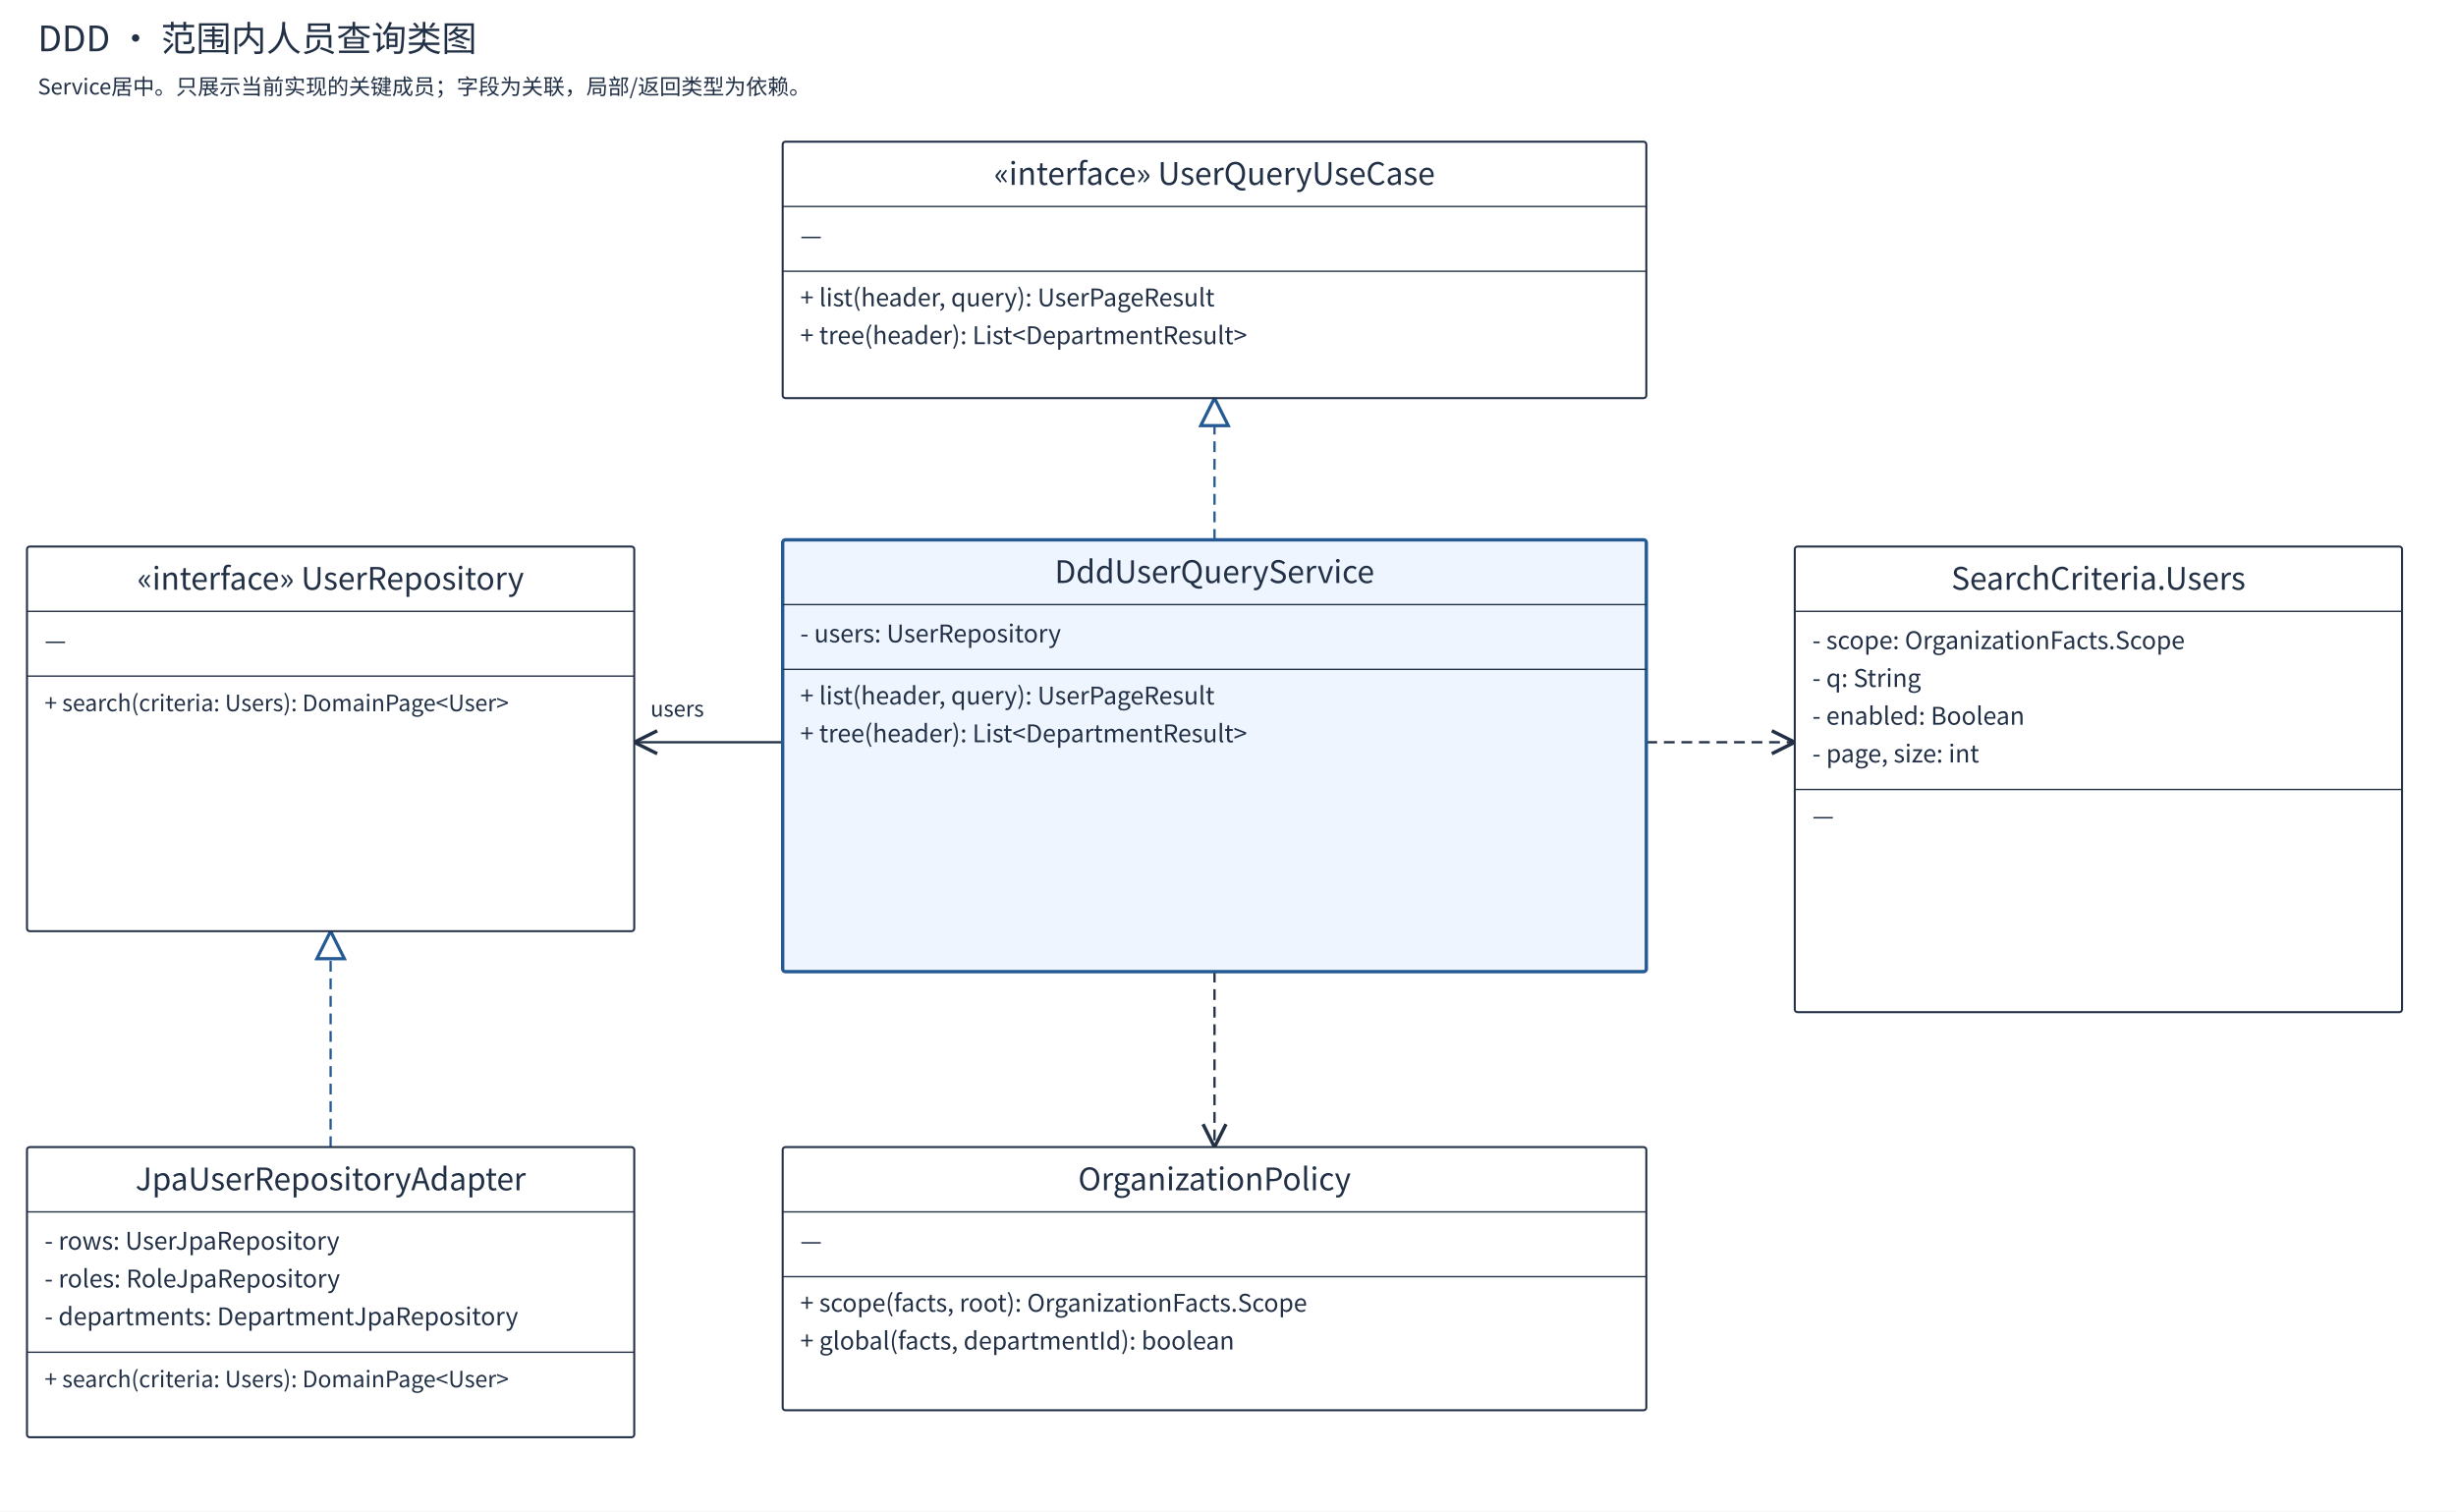
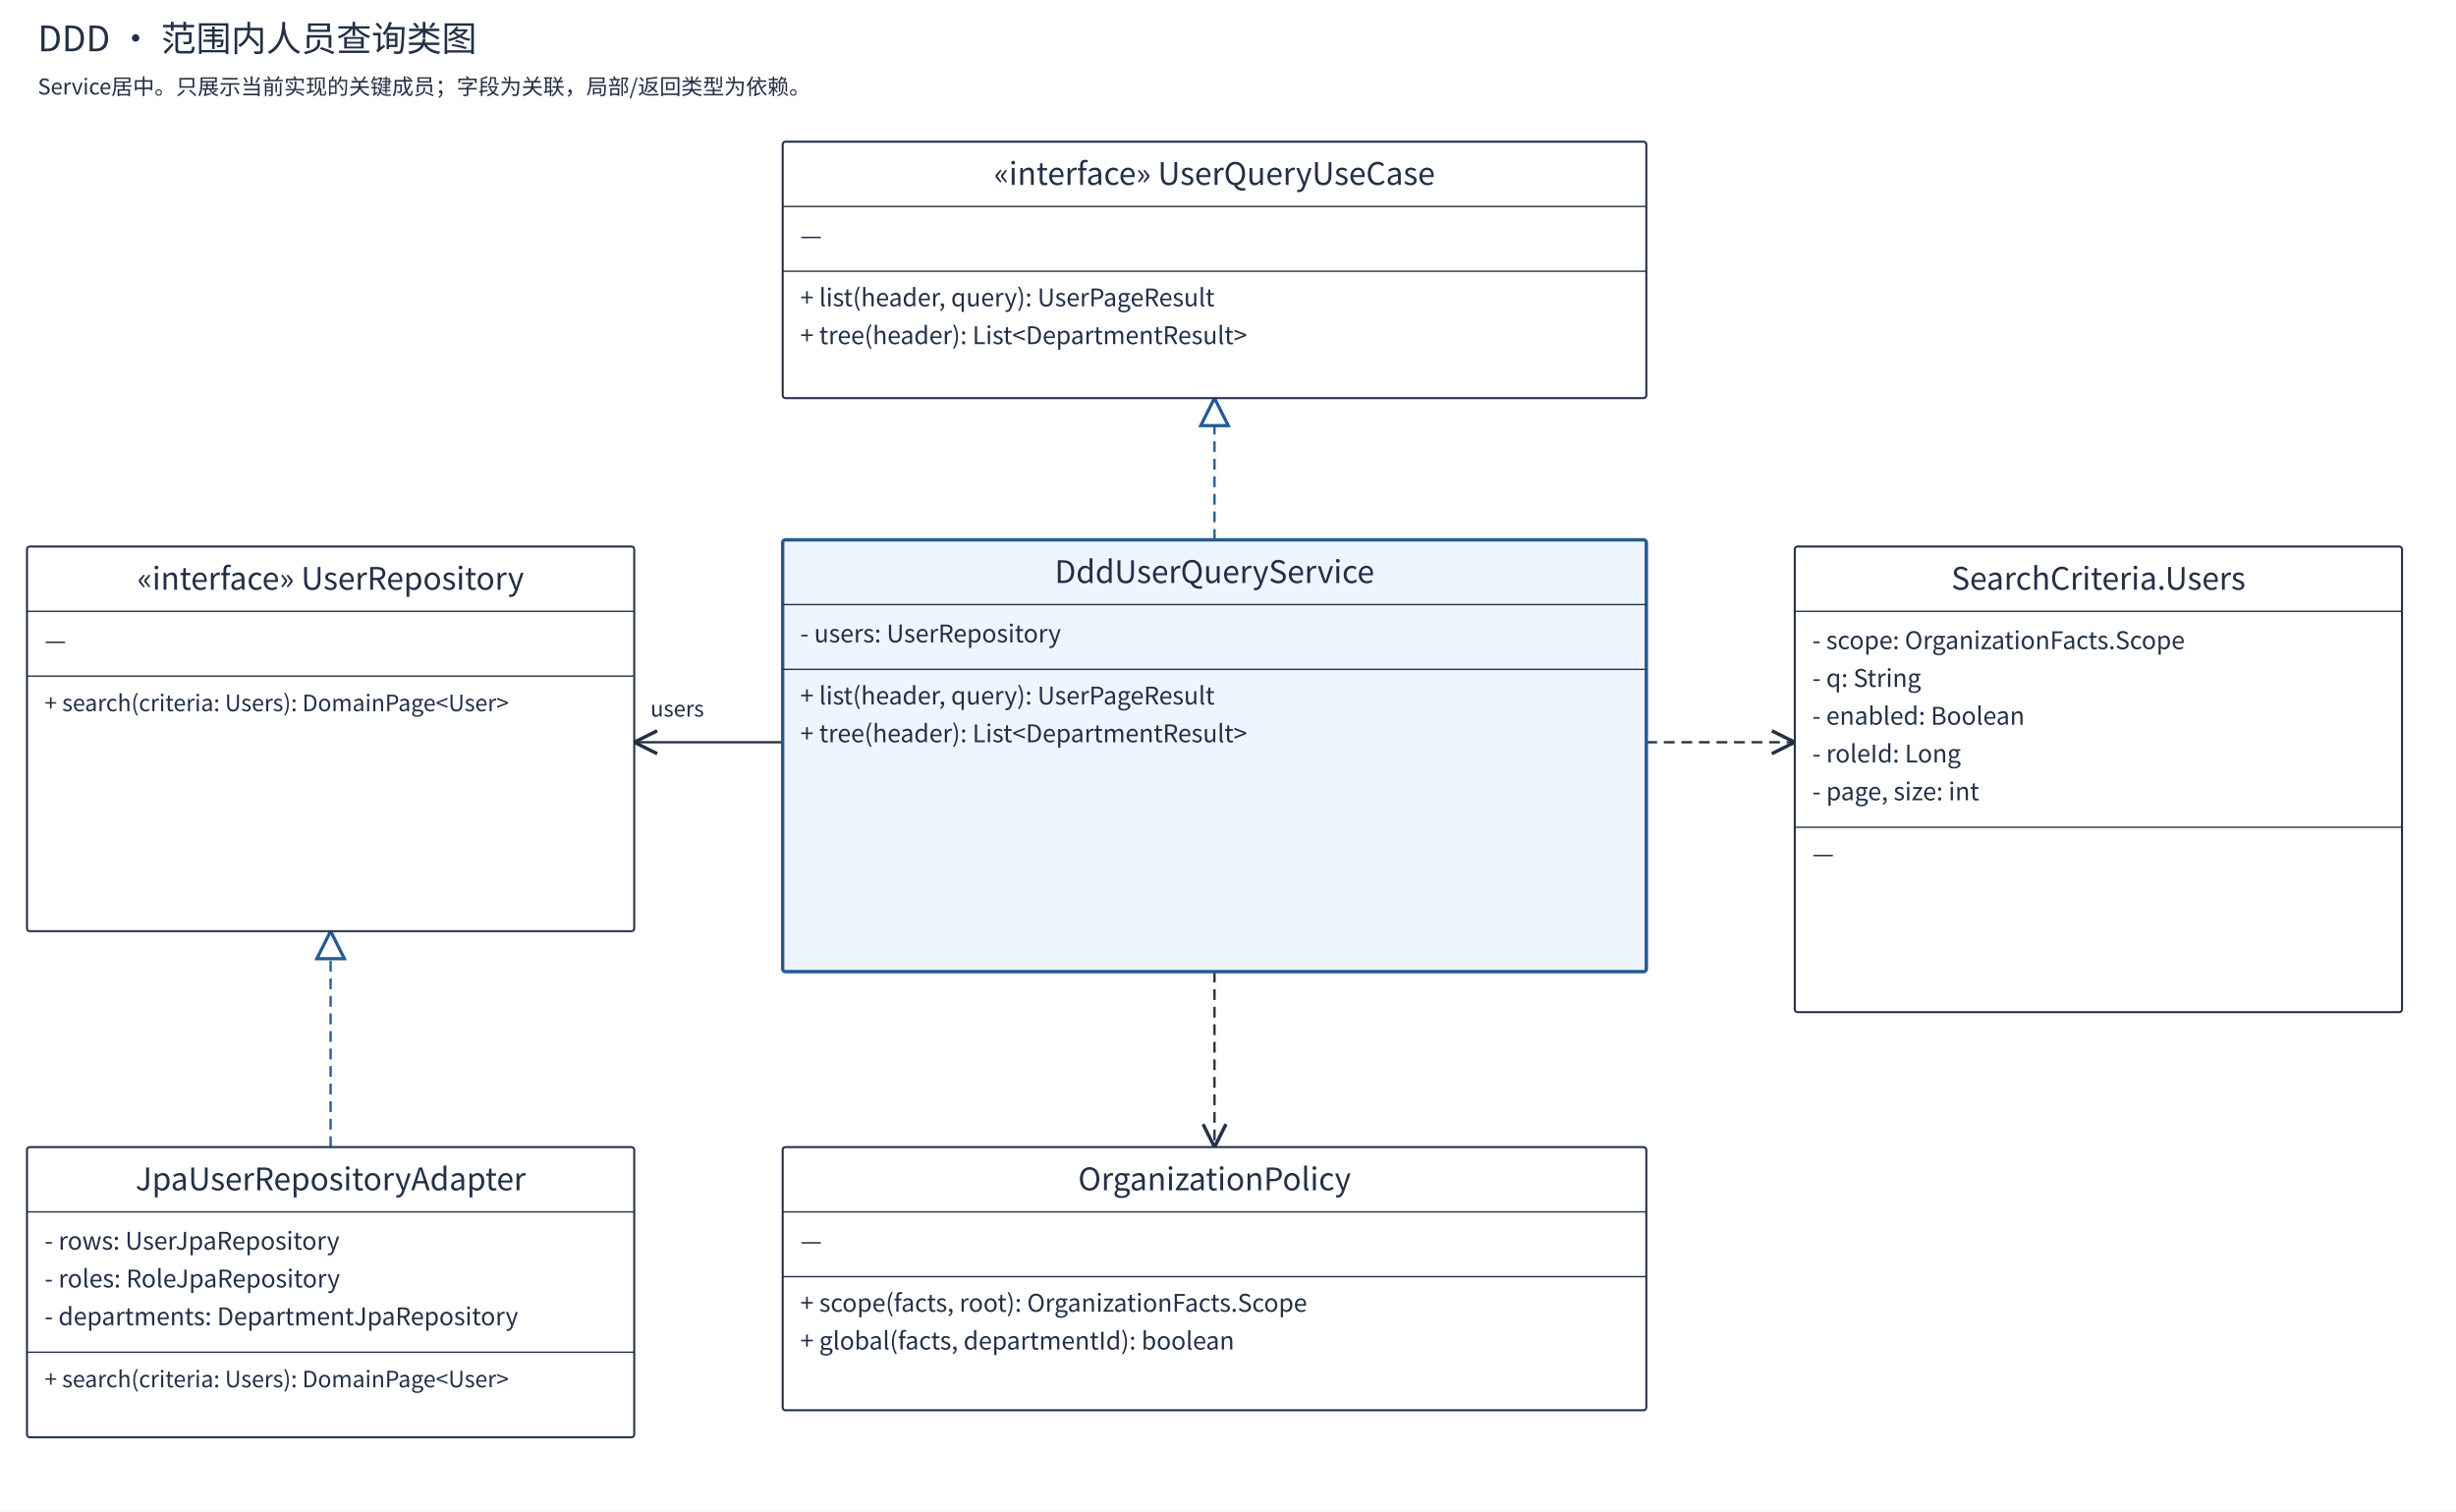
<svg xmlns="http://www.w3.org/2000/svg" width="1820" height="1120" viewBox="0 0 1820 1120">
  <defs>
    <marker id="open" markerWidth="12" markerHeight="12" refX="11" refY="6" orient="auto">
      <path d="M1,1 L11,6 L1,11" fill="none" stroke="#223046" stroke-width="1.5" />
    </marker>
    <marker id="triangle" markerWidth="14" markerHeight="14" refX="13" refY="7" orient="auto">
      <path d="M1,1 L13,7 L1,13 Z" fill="white" stroke="#245a93" stroke-width="1.4" />
    </marker>
    <marker id="filled" markerWidth="12" markerHeight="12" refX="11" refY="6" orient="auto">
      <path d="M1,1 L11,6 L1,11 Z" fill="#223046" />
    </marker>
  </defs>
  <rect width="100%" height="100%" fill="white" />
  <g font-family="Microsoft YaHei,Noto Sans CJK SC,Arial,sans-serif">
    <text x="28" y="38" font-size="26" text-anchor="start" fill="#223046">DDD · 范围内人员查询类图</text>
    <text x="28" y="70" font-size="16" text-anchor="start" fill="#223046">Service居中。只展示当前实现的关键成员；字段为关联，局部/返回类型为依赖。</text>
    <polyline points="900,400 900,295" fill="none" stroke="#245a93" stroke-width="1.7" stroke-dasharray="8 5" marker-end="url(#triangle)" />
    <polyline points="580,550 470,550" fill="none" stroke="#223046" stroke-width="1.7" marker-end="url(#open)" />
    <text x="482" y="531" font-size="16" text-anchor="start" fill="#223046">users</text>
    <polyline points="1220,550 1330,550" fill="none" stroke="#223046" stroke-width="1.7" stroke-dasharray="8 5" marker-end="url(#open)" />
    <polyline points="900,720 900,850" fill="none" stroke="#223046" stroke-width="1.7" stroke-dasharray="8 5" marker-end="url(#open)" />
    <polyline points="245,850 245,690" fill="none" stroke="#245a93" stroke-width="1.7" stroke-dasharray="8 5" marker-end="url(#triangle)" />
    <rect x="580" y="400" width="640" height="320" rx="2" fill="#eef5ff" stroke="#245a93" stroke-width="2.5" />
    <path d="M580,448H1220 M580,496H1220" stroke="#223046" />
    <text x="900" y="432" font-size="23" text-anchor="middle" fill="#223046">DddUserQueryService</text>
    <text x="593" y="476" font-size="18" text-anchor="start" fill="#223046">- users: UserRepository</text>
    <text x="593" y="522" font-size="18" text-anchor="start" fill="#223046">+ list(header, query): UserPageResult</text>
    <text x="593" y="550" font-size="18" text-anchor="start" fill="#223046">+ tree(header): List&lt;DepartmentResult&gt;</text>
    <rect x="580" y="105" width="640" height="190" rx="2" fill="white" stroke="#223046" stroke-width="1.5" />
    <path d="M580,153H1220 M580,201H1220" stroke="#223046" />
    <text x="900" y="137" font-size="23" text-anchor="middle" fill="#223046">«interface» UserQueryUseCase</text>
    <text x="593" y="181" font-size="18" text-anchor="start" fill="#223046">—</text>
    <text x="593" y="227" font-size="18" text-anchor="start" fill="#223046">+ list(header, query): UserPageResult</text>
    <text x="593" y="255" font-size="18" text-anchor="start" fill="#223046">+ tree(header): List&lt;DepartmentResult&gt;</text>
    <rect x="20" y="405" width="450" height="285" rx="2" fill="white" stroke="#223046" stroke-width="1.5" />
    <path d="M20,453H470 M20,501H470" stroke="#223046" />
    <text x="245" y="437" font-size="23" text-anchor="middle" fill="#223046">«interface» UserRepository</text>
    <text x="33" y="481" font-size="18" text-anchor="start" fill="#223046">—</text>
    <text x="33" y="527" font-size="16.713" text-anchor="start" fill="#223046">+ search(criteria: Users): DomainPage&lt;User&gt;</text>
    <rect x="1330" y="405" width="450" height="345" rx="2" fill="white" stroke="#223046" stroke-width="1.5" />
-     <path d="M1330,453H1780 M1330,585H1780" stroke="#223046" />
+     <path d="M1330,453H1780 M1330,613H1780" stroke="#223046" />
    <text x="1555" y="437" font-size="23" text-anchor="middle" fill="#223046">SearchCriteria.Users</text>
    <text x="1343" y="481" font-size="18" text-anchor="start" fill="#223046">- scope: OrganizationFacts.Scope</text>
    <text x="1343" y="509" font-size="18" text-anchor="start" fill="#223046">- q: String</text>
    <text x="1343" y="537" font-size="18" text-anchor="start" fill="#223046">- enabled: Boolean</text>
-     <text x="1343" y="565" font-size="18" text-anchor="start" fill="#223046">- page, size: int</text>
-     <text x="1343" y="611" font-size="18" text-anchor="start" fill="#223046">—</text>
+     <text x="1343" y="565" font-size="18" text-anchor="start" fill="#223046">- roleId: Long</text>
+     <text x="1343" y="593" font-size="18" text-anchor="start" fill="#223046">- page, size: int</text>
+     <text x="1343" y="639" font-size="18" text-anchor="start" fill="#223046">—</text>
    <rect x="580" y="850" width="640" height="195" rx="2" fill="white" stroke="#223046" stroke-width="1.5" />
    <path d="M580,898H1220 M580,946H1220" stroke="#223046" />
    <text x="900" y="882" font-size="23" text-anchor="middle" fill="#223046">OrganizationPolicy</text>
    <text x="593" y="926" font-size="18" text-anchor="start" fill="#223046">—</text>
    <text x="593" y="972" font-size="18" text-anchor="start" fill="#223046">+ scope(facts, root): OrganizationFacts.Scope</text>
    <text x="593" y="1000" font-size="18" text-anchor="start" fill="#223046">+ global(facts, departmentId): boolean</text>
    <rect x="20" y="850" width="450" height="215" rx="2" fill="white" stroke="#223046" stroke-width="1.5" />
    <path d="M20,898H470 M20,1002H470" stroke="#223046" />
    <text x="245" y="882" font-size="23" text-anchor="middle" fill="#223046">JpaUserRepositoryAdapter</text>
    <text x="33" y="926" font-size="18" text-anchor="start" fill="#223046">- rows: UserJpaRepository</text>
    <text x="33" y="954" font-size="18" text-anchor="start" fill="#223046">- roles: RoleJpaRepository</text>
    <text x="33" y="982" font-size="18" text-anchor="start" fill="#223046">- departments: DepartmentJpaRepository</text>
    <text x="33" y="1028" font-size="16.713" text-anchor="start" fill="#223046">+ search(criteria: Users): DomainPage&lt;User&gt;</text>
  </g>
</svg>
